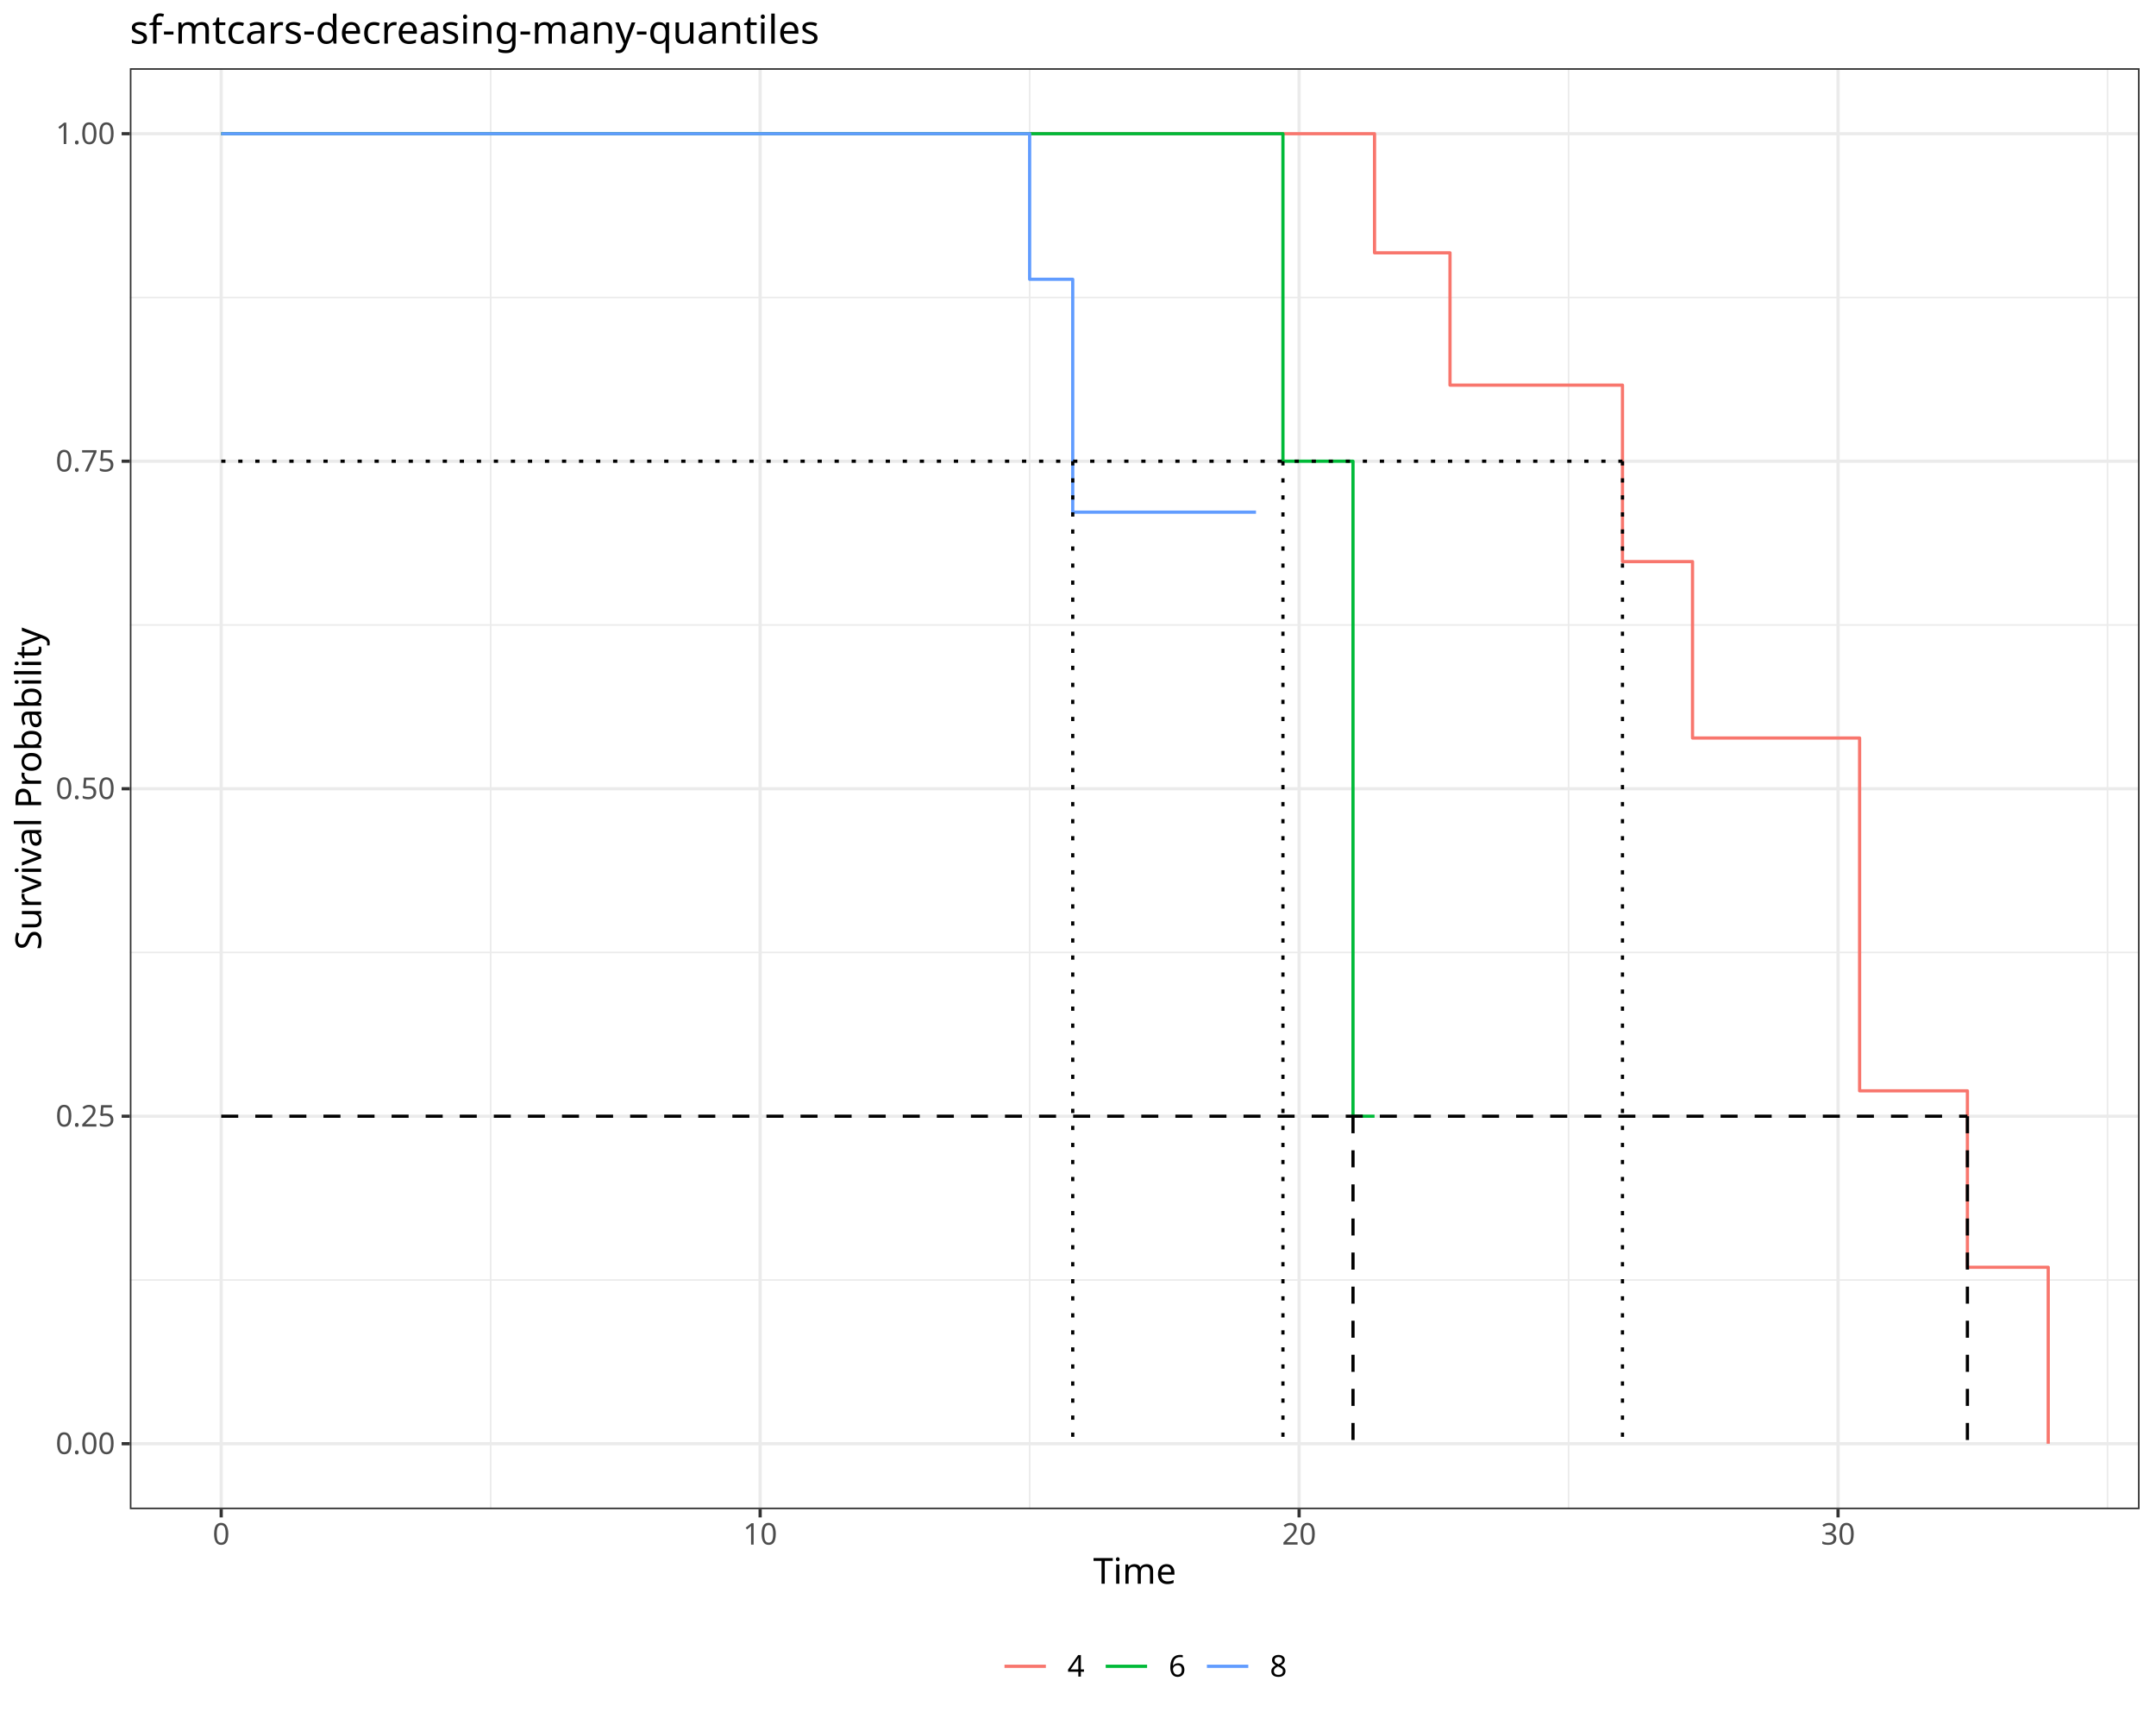
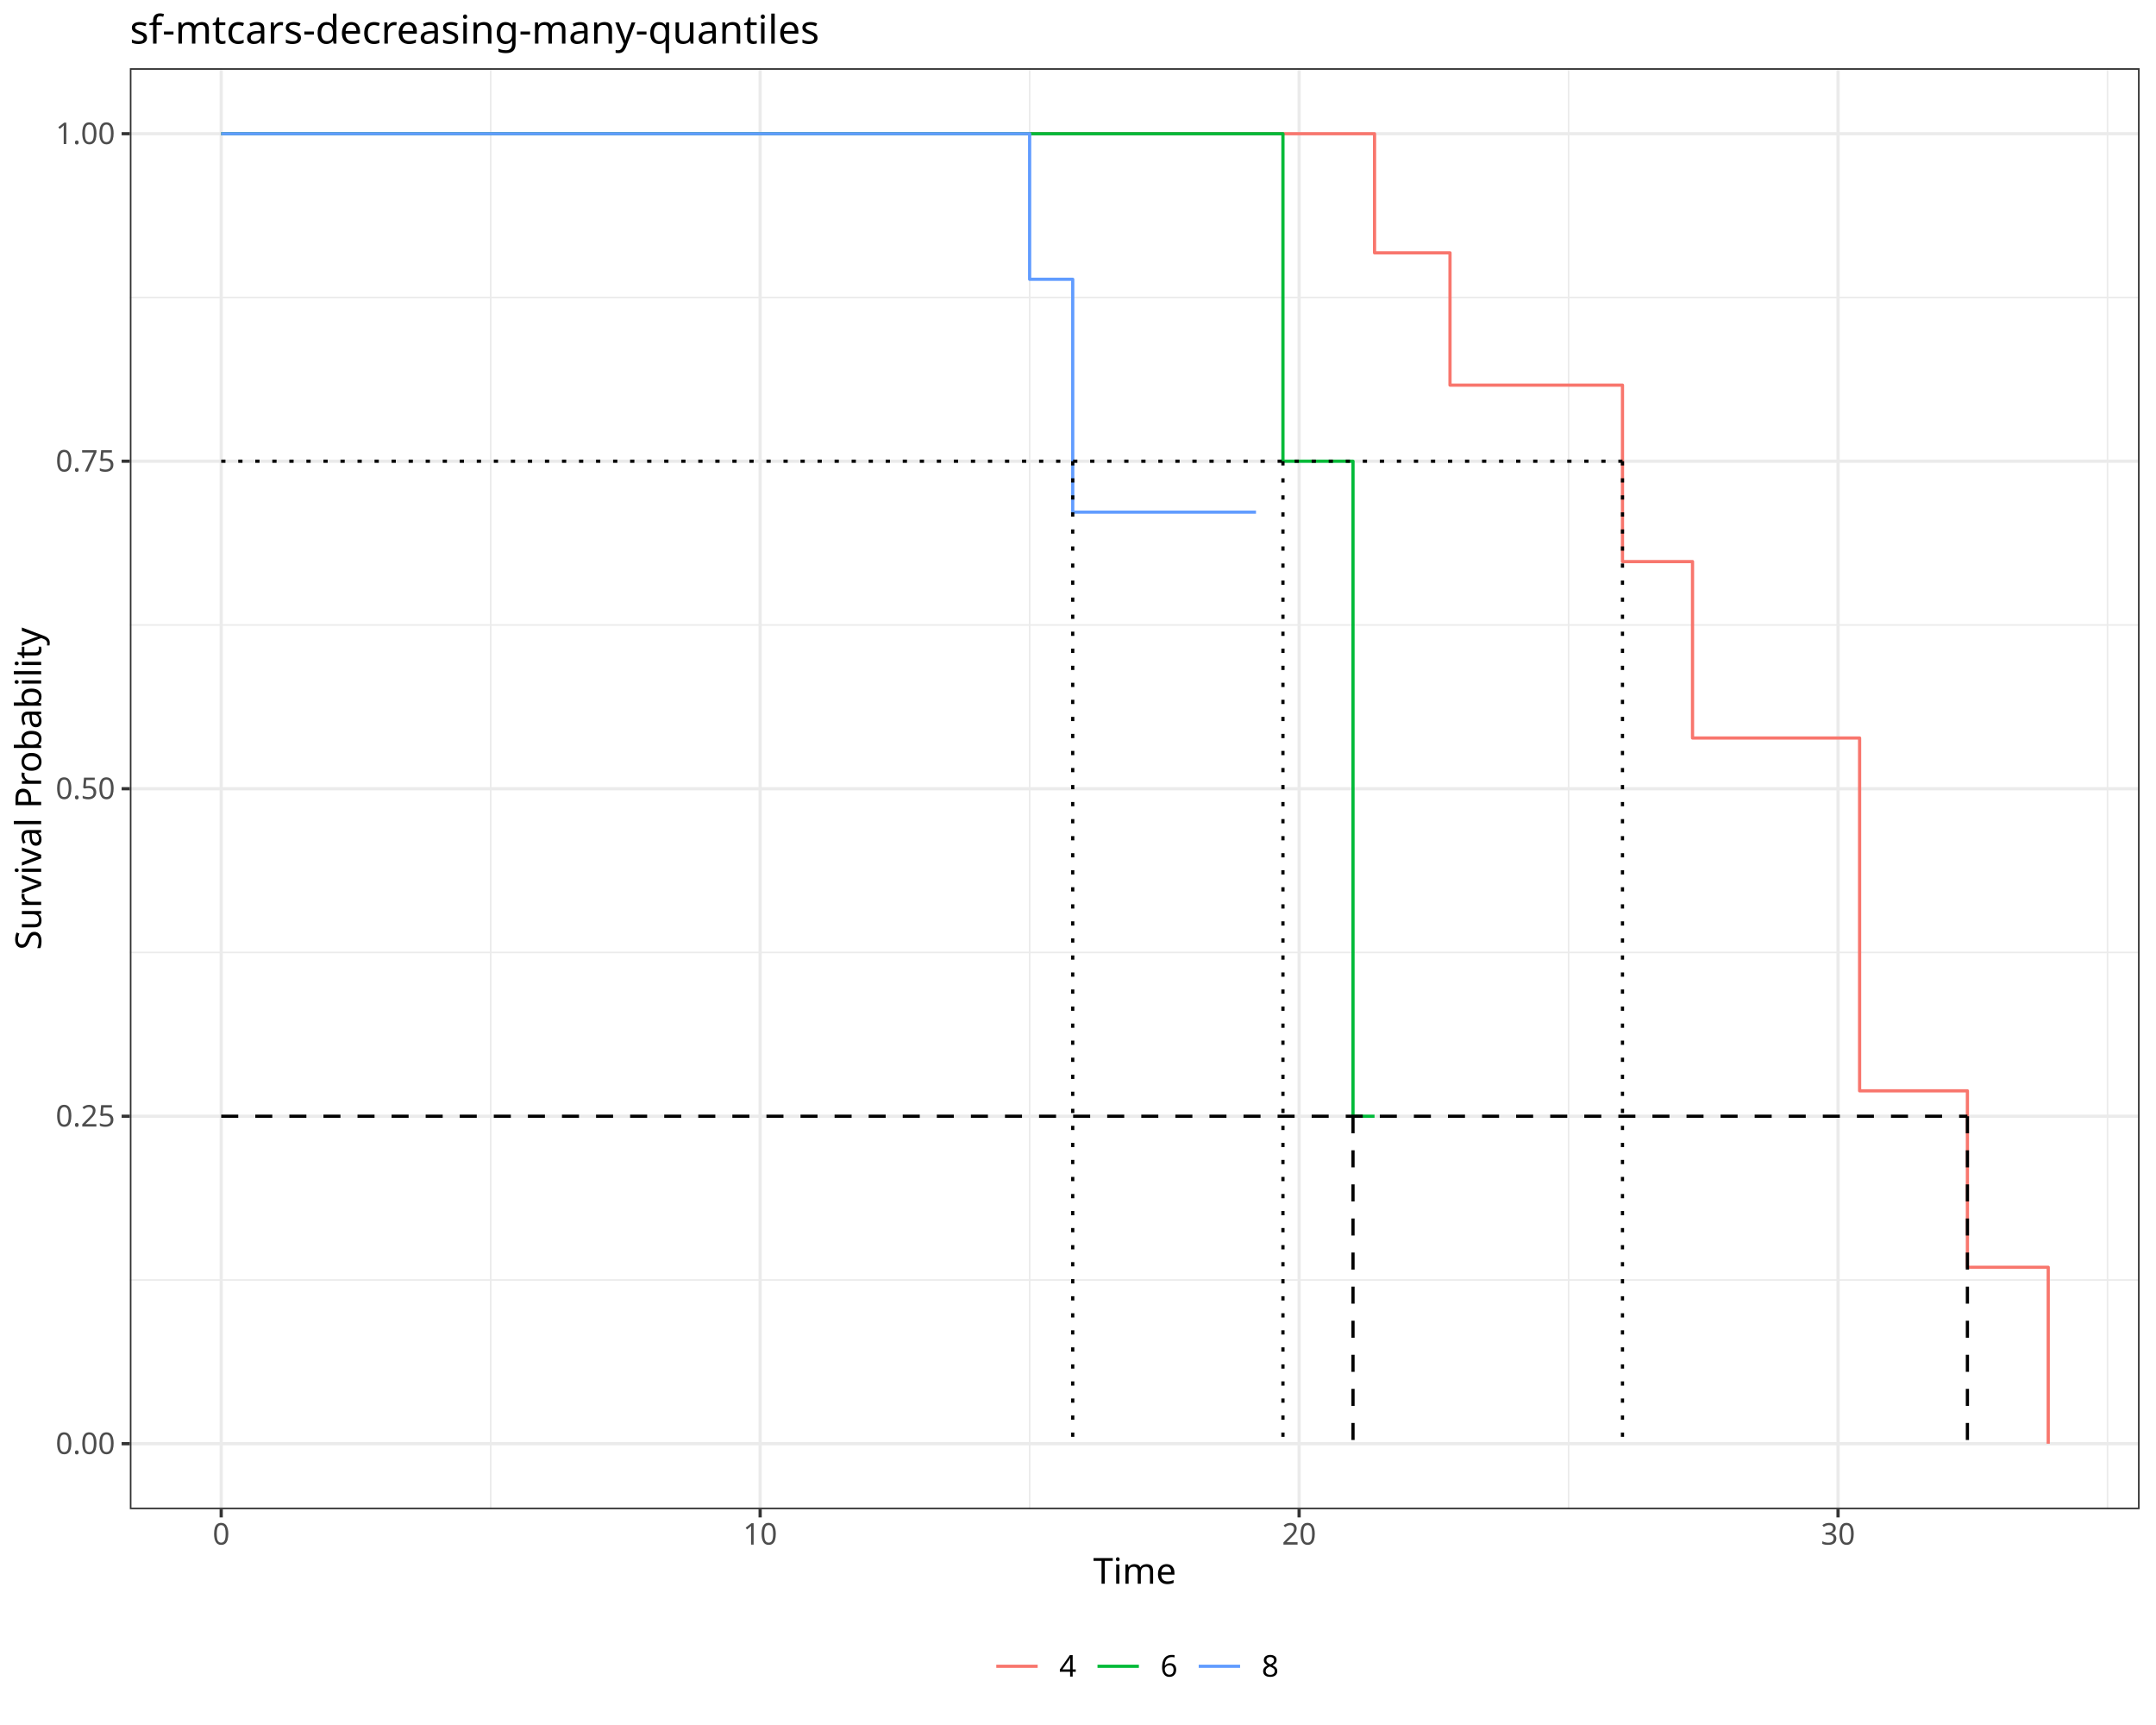
<svg xmlns="http://www.w3.org/2000/svg" class="svglite" data-engine-version="2.0" width="720.00pt" height="576.00pt" viewBox="0 0 720.00 576.00">
  <defs>
    <style type="text/css">
    .svglite line, .svglite polyline, .svglite polygon, .svglite path, .svglite rect, .svglite circle {
      fill: none;
      stroke: #000000;
      stroke-linecap: round;
      stroke-linejoin: round;
      stroke-miterlimit: 10.00;
    }
  </style>
  </defs>
  <rect width="100%" height="100%" style="stroke: none; fill: #FFFFFF;" />
  <defs>
    <clipPath id="cpMC4wMHw3MjAuMDB8MC4wMHw1NzYuMDA=">
      <rect x="0.00" y="0.00" width="720.00" height="576.00" />
    </clipPath>
  </defs>
  <g clip-path="url(#cpMC4wMHw3MjAuMDB8MC4wMHw1NzYuMDA=)">
    <rect x="0.00" y="0.00" width="720.00" height="576.00" style="stroke-width: 1.07; stroke: #FFFFFF; fill: #FFFFFF;" />
  </g>
  <defs>
    <clipPath id="cpNDMuMzZ8NzE0LjUyfDIyLjc4fDUwMy45NA==">
      <rect x="43.36" y="22.78" width="671.16" height="481.16" />
    </clipPath>
  </defs>
  <g clip-path="url(#cpNDMuMzZ8NzE0LjUyfDIyLjc4fDUwMy45NA==)">
    <rect x="43.36" y="22.78" width="671.16" height="481.16" style="stroke-width: 1.07; stroke: none; fill: #FFFFFF;" />
    <polyline points="43.36,427.40 714.52,427.40 " style="stroke-width: 0.53; stroke: #EBEBEB; stroke-linecap: butt;" />
    <polyline points="43.36,318.04 714.52,318.04 " style="stroke-width: 0.53; stroke: #EBEBEB; stroke-linecap: butt;" />
    <polyline points="43.36,208.69 714.52,208.69 " style="stroke-width: 0.53; stroke: #EBEBEB; stroke-linecap: butt;" />
    <polyline points="43.36,99.33 714.52,99.33 " style="stroke-width: 0.53; stroke: #EBEBEB; stroke-linecap: butt;" />
    <polyline points="163.86,503.94 163.86,22.78 " style="stroke-width: 0.53; stroke: #EBEBEB; stroke-linecap: butt;" />
    <polyline points="343.85,503.94 343.85,22.78 " style="stroke-width: 0.53; stroke: #EBEBEB; stroke-linecap: butt;" />
    <polyline points="523.83,503.94 523.83,22.78 " style="stroke-width: 0.53; stroke: #EBEBEB; stroke-linecap: butt;" />
    <polyline points="703.81,503.94 703.81,22.78 " style="stroke-width: 0.53; stroke: #EBEBEB; stroke-linecap: butt;" />
    <polyline points="43.36,482.07 714.52,482.07 " style="stroke-width: 1.07; stroke: #EBEBEB; stroke-linecap: butt;" />
    <polyline points="43.36,372.72 714.52,372.72 " style="stroke-width: 1.07; stroke: #EBEBEB; stroke-linecap: butt;" />
    <polyline points="43.36,263.36 714.52,263.36 " style="stroke-width: 1.07; stroke: #EBEBEB; stroke-linecap: butt;" />
    <polyline points="43.36,154.01 714.52,154.01 " style="stroke-width: 1.07; stroke: #EBEBEB; stroke-linecap: butt;" />
    <polyline points="43.36,44.65 714.52,44.65 " style="stroke-width: 1.07; stroke: #EBEBEB; stroke-linecap: butt;" />
    <polyline points="73.87,503.94 73.87,22.78 " style="stroke-width: 1.07; stroke: #EBEBEB; stroke-linecap: butt;" />
    <polyline points="253.85,503.94 253.85,22.78 " style="stroke-width: 1.07; stroke: #EBEBEB; stroke-linecap: butt;" />
    <polyline points="433.84,503.94 433.84,22.78 " style="stroke-width: 1.07; stroke: #EBEBEB; stroke-linecap: butt;" />
    <polyline points="613.82,503.94 613.82,22.78 " style="stroke-width: 1.07; stroke: #EBEBEB; stroke-linecap: butt;" />
    <polyline points="73.87,44.65 459.03,44.65 459.03,84.42 460.83,84.42 460.83,84.42 484.23,84.42 484.23,128.60 513.03,128.60 513.03,128.60 541.83,128.60 541.83,187.52 565.22,187.52 565.22,246.43 621.02,246.43 621.02,364.25 657.02,364.25 657.02,423.16 684.01,423.16 684.01,482.07 " style="stroke-width: 1.07; stroke: #F8766D; stroke-linecap: butt;" />
    <polyline points="73.87,44.65 394.24,44.65 394.24,44.65 399.64,44.65 399.64,44.65 419.44,44.65 419.44,44.65 428.44,44.65 428.44,154.01 451.84,154.01 451.84,372.72 459.03,372.72 459.03,372.72 " style="stroke-width: 1.07; stroke: #00BA38; stroke-linecap: butt;" />
    <polyline points="73.87,44.65 261.05,44.65 261.05,44.65 313.25,44.65 313.25,44.65 331.25,44.65 331.25,44.65 338.45,44.65 338.45,44.65 343.85,44.65 343.85,93.26 347.45,93.26 347.45,93.26 352.84,93.26 352.84,93.26 358.24,93.26 358.24,171.02 369.04,171.02 369.04,171.02 385.24,171.02 385.24,171.02 410.44,171.02 410.44,171.02 419.44,171.02 419.44,171.02 " style="stroke-width: 1.07; stroke: #619CFF; stroke-linecap: butt;" />
    <line x1="541.83" y1="154.01" x2="541.83" y2="482.07" style="stroke-width: 1.07; stroke-dasharray: 1.42,4.27; stroke-linecap: butt;" />
    <line x1="428.44" y1="154.01" x2="428.44" y2="482.07" style="stroke-width: 1.07; stroke-dasharray: 1.42,4.27; stroke-linecap: butt;" />
    <line x1="358.24" y1="154.01" x2="358.24" y2="482.07" style="stroke-width: 1.07; stroke-dasharray: 1.42,4.27; stroke-linecap: butt;" />
    <line x1="73.87" y1="154.01" x2="541.83" y2="154.01" style="stroke-width: 1.07; stroke-dasharray: 1.42,4.27; stroke-linecap: butt;" />
    <line x1="657.02" y1="372.72" x2="657.02" y2="482.07" style="stroke-width: 1.07; stroke-dasharray: 5.69,5.69; stroke-linecap: butt;" />
    <line x1="451.84" y1="372.72" x2="451.84" y2="482.07" style="stroke-width: 1.07; stroke-dasharray: 5.69,5.69; stroke-linecap: butt;" />
    <line x1="73.87" y1="372.72" x2="657.02" y2="372.72" style="stroke-width: 1.07; stroke-dasharray: 5.69,5.69; stroke-linecap: butt;" />
    <rect x="43.36" y="22.78" width="671.16" height="481.16" style="stroke-width: 1.07; stroke: #333333;" />
  </g>
  <g clip-path="url(#cpMC4wMHw3MjAuMDB8MC4wMHw1NzYuMDA=)">
    <text x="38.43" y="485.51" text-anchor="end" style="font-size: 10.00px; fill: #4D4D4D; font-family: sans;" textLength="19.46px" lengthAdjust="spacingAndGlyphs">0.00</text>
    <text x="38.43" y="376.16" text-anchor="end" style="font-size: 10.00px; fill: #4D4D4D; font-family: sans;" textLength="19.46px" lengthAdjust="spacingAndGlyphs">0.25</text>
    <text x="38.43" y="266.80" text-anchor="end" style="font-size: 10.00px; fill: #4D4D4D; font-family: sans;" textLength="19.46px" lengthAdjust="spacingAndGlyphs">0.50</text>
    <text x="38.43" y="157.45" text-anchor="end" style="font-size: 10.00px; fill: #4D4D4D; font-family: sans;" textLength="19.46px" lengthAdjust="spacingAndGlyphs">0.75</text>
    <text x="38.43" y="48.10" text-anchor="end" style="font-size: 10.00px; fill: #4D4D4D; font-family: sans;" textLength="19.46px" lengthAdjust="spacingAndGlyphs">1.00</text>
    <polyline points="40.62,482.07 43.36,482.07 " style="stroke-width: 1.07; stroke: #333333; stroke-linecap: butt;" />
    <polyline points="40.62,372.72 43.36,372.72 " style="stroke-width: 1.07; stroke: #333333; stroke-linecap: butt;" />
    <polyline points="40.62,263.36 43.36,263.36 " style="stroke-width: 1.07; stroke: #333333; stroke-linecap: butt;" />
    <polyline points="40.62,154.01 43.36,154.01 " style="stroke-width: 1.07; stroke: #333333; stroke-linecap: butt;" />
    <polyline points="40.62,44.65 43.36,44.65 " style="stroke-width: 1.07; stroke: #333333; stroke-linecap: butt;" />
    <polyline points="73.87,506.68 73.87,503.94 " style="stroke-width: 1.07; stroke: #333333; stroke-linecap: butt;" />
    <polyline points="253.85,506.68 253.85,503.94 " style="stroke-width: 1.07; stroke: #333333; stroke-linecap: butt;" />
    <polyline points="433.84,506.68 433.84,503.94 " style="stroke-width: 1.07; stroke: #333333; stroke-linecap: butt;" />
    <polyline points="613.82,506.68 613.82,503.94 " style="stroke-width: 1.07; stroke: #333333; stroke-linecap: butt;" />
    <text x="73.87" y="515.76" text-anchor="middle" style="font-size: 10.00px; fill: #4D4D4D; font-family: sans;" textLength="5.56px" lengthAdjust="spacingAndGlyphs">0</text>
    <text x="253.85" y="515.76" text-anchor="middle" style="font-size: 10.00px; fill: #4D4D4D; font-family: sans;" textLength="11.12px" lengthAdjust="spacingAndGlyphs">10</text>
    <text x="433.84" y="515.76" text-anchor="middle" style="font-size: 10.00px; fill: #4D4D4D; font-family: sans;" textLength="11.12px" lengthAdjust="spacingAndGlyphs">20</text>
    <text x="613.82" y="515.76" text-anchor="middle" style="font-size: 10.00px; fill: #4D4D4D; font-family: sans;" textLength="11.12px" lengthAdjust="spacingAndGlyphs">30</text>
    <text x="378.94" y="528.83" text-anchor="middle" style="font-size: 12.00px; font-family: sans;" textLength="26.67px" lengthAdjust="spacingAndGlyphs">Time</text>
    <text transform="translate(13.74,263.36) rotate(-90)" text-anchor="middle" style="font-size: 12.00px; font-family: sans;" textLength="102.05px" lengthAdjust="spacingAndGlyphs">Survival Probability</text>
-     <rect x="322.76" y="542.28" width="112.36" height="28.24" style="stroke-width: 1.07; stroke: none; fill: #FFFFFF;" />
-     <rect x="333.72" y="547.76" width="17.28" height="17.28" style="stroke-width: 1.07; stroke: none; fill: #FFFFFF;" />
-     <line x1="335.45" y1="556.40" x2="349.27" y2="556.40" style="stroke-width: 1.07; stroke: #F8766D; stroke-linecap: butt;" />
-     <rect x="367.52" y="547.76" width="17.28" height="17.28" style="stroke-width: 1.07; stroke: none; fill: #FFFFFF;" />
-     <line x1="369.25" y1="556.40" x2="383.07" y2="556.40" style="stroke-width: 1.07; stroke: #00BA38; stroke-linecap: butt;" />
-     <rect x="401.32" y="547.76" width="17.28" height="17.28" style="stroke-width: 1.07; stroke: none; fill: #FFFFFF;" />
-     <line x1="403.05" y1="556.40" x2="416.87" y2="556.40" style="stroke-width: 1.07; stroke: #619CFF; stroke-linecap: butt;" />
-     <text x="356.48" y="559.84" style="font-size: 10.00px; font-family: sans;" textLength="5.56px" lengthAdjust="spacingAndGlyphs">4</text>
-     <text x="390.28" y="559.84" style="font-size: 10.00px; font-family: sans;" textLength="5.56px" lengthAdjust="spacingAndGlyphs">6</text>
-     <text x="424.08" y="559.84" style="font-size: 10.00px; font-family: sans;" textLength="5.56px" lengthAdjust="spacingAndGlyphs">8</text>
+     <rect x="325.50" y="542.28" width="106.88" height="28.24" style="stroke-width: 1.07; stroke: none; fill: #FFFFFF;" />
+     <rect x="330.98" y="547.76" width="17.28" height="17.28" style="stroke-width: 1.07; stroke: none; fill: #FFFFFF;" />
+     <line x1="332.71" y1="556.40" x2="346.53" y2="556.40" style="stroke-width: 1.07; stroke: #F8766D; stroke-linecap: butt;" />
+     <rect x="364.78" y="547.76" width="17.28" height="17.28" style="stroke-width: 1.07; stroke: none; fill: #FFFFFF;" />
+     <line x1="366.51" y1="556.40" x2="380.33" y2="556.40" style="stroke-width: 1.07; stroke: #00BA38; stroke-linecap: butt;" />
+     <rect x="398.58" y="547.76" width="17.28" height="17.28" style="stroke-width: 1.07; stroke: none; fill: #FFFFFF;" />
+     <line x1="400.31" y1="556.40" x2="414.13" y2="556.40" style="stroke-width: 1.07; stroke: #619CFF; stroke-linecap: butt;" />
+     <text x="353.74" y="559.84" style="font-size: 10.00px; font-family: sans;" textLength="5.56px" lengthAdjust="spacingAndGlyphs">4</text>
+     <text x="387.54" y="559.84" style="font-size: 10.00px; font-family: sans;" textLength="5.56px" lengthAdjust="spacingAndGlyphs">6</text>
+     <text x="421.34" y="559.84" style="font-size: 10.00px; font-family: sans;" textLength="5.56px" lengthAdjust="spacingAndGlyphs">8</text>
    <text x="43.36" y="14.56" style="font-size: 13.20px; font-family: sans;" textLength="217.19px" lengthAdjust="spacingAndGlyphs">sf-mtcars-decreasing-many-quantiles</text>
  </g>
</svg>
